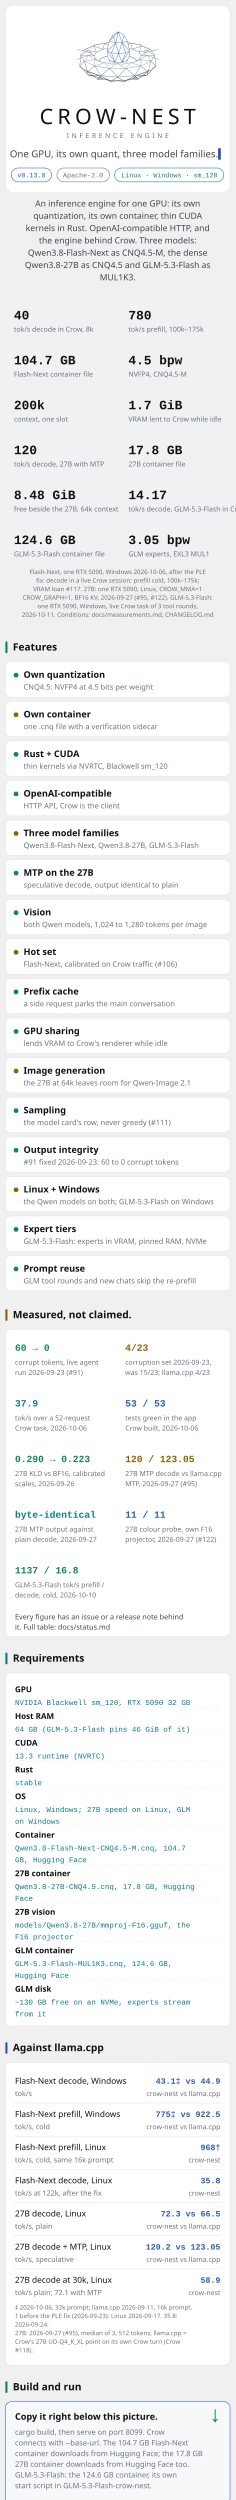
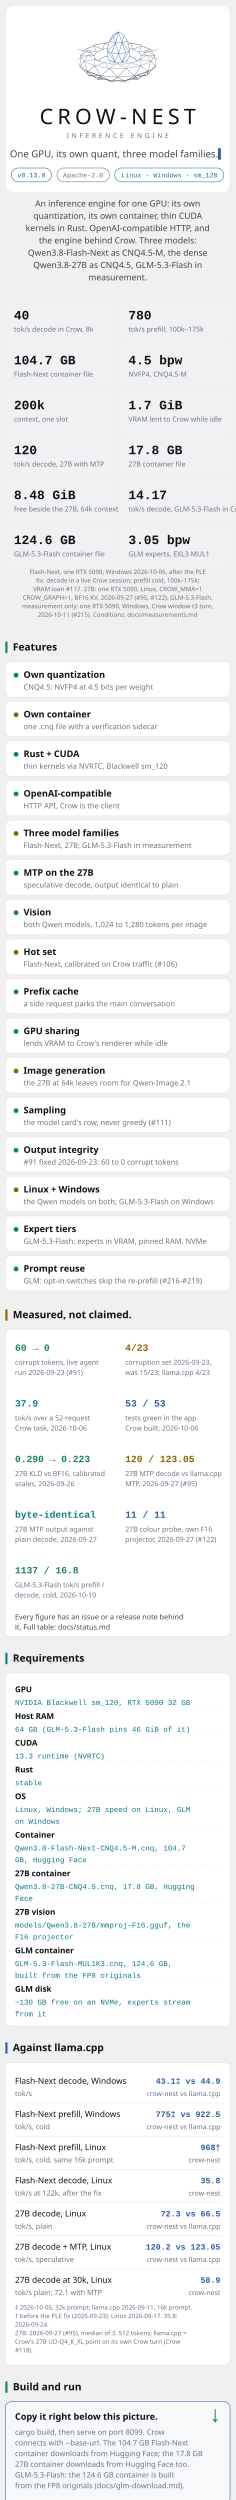
<svg xmlns="http://www.w3.org/2000/svg" viewBox="0 0 440 4673" width="440" height="4673" role="img" aria-label="crow-nest: one GPU, its own quant, three model families. Features, measurements, requirements.">
  <rect x="10" y="10" width="420" height="350" rx="14" fill="#ffffff" stroke="#e4e4e7" />
  <svg x="110" y="-4" width="220" height="220" viewBox="0 0 1024 1024">
    <defs>
      <clipPath id="noegg">
        <path clip-rule="evenodd" d="M0 0H1024V1024H0ZM518.0 295.0 568.2 326.0 595.7 375.6 612.5 437.6 612.7 505.8 583.0 574.0 518.0 605.0 453.0 574.0 423.3 505.8 423.5 437.6 440.3 375.6 467.8 326.0Z" />
      </clipPath>
      <clipPath id="abovefront">
        <path d="M0 0H1024V479L774.0 479.0L767.4 500.0L716.8 537.8L625.7 564.0L512.0 573.3L398.3 564.0L307.2 537.8L256.6 500.0L250.0 479.0L0 479Z" />
      </clipPath>
    </defs>
    <g fill="none" stroke-width="3" stroke-linejoin="round" stroke-linecap="round">
      <path stroke="#283647" clip-path="url(#noegg)" d="M346 548 360 532 386 517 422 506 465 499 512 497 559 499 602 506 638 517 664 532 678 548" />
      <path stroke="#75838b" d="M718 505 767 500 698 537M698 537 717 538 640 563M640 563 626 564 558 577M558 577 512 573 466 577M466 577 398 564 384 563M384 563 307 538 326 537M326 537 257 500 306 505" />
      <path stroke="#576575" clip-path="url(#noegg)" d="M306 505 257 458 326 473M326 473 307 420 384 447M384 447 398 394 466 433M466 433 512 385 558 433M558 433 626 394 640 447M640 447 717 420 698 473M698 473 767 458 718 505" />
      <path stroke="#7f8c98" d="M767 500 802 551 717 538M717 538 713 592 626 564M626 564 584 614 512 573M512 573 440 614 398 564M398 564 311 592 307 538M307 538 222 551 257 500" />
      <path stroke="#75838b" clip-path="url(#noegg)" d="M257 500 190 501 257 458M257 458 222 451 307 420M307 420 311 410 398 394M398 394 440 388 512 385M512 385 584 388 626 394M626 394 713 410 717 420M717 420 802 451 767 458M767 458 834 501 767 500" />
      <path stroke="#576575" d="M834 501 842 594 802 551M802 551 776 643 713 592M713 592 659 677 584 614M584 614 512 689 440 614M440 614 365 677 311 592M311 592 248 643 222 551M222 551 182 594 190 501" />
      <path stroke="#283647" d="M842 594 766 673 776 643M776 643 688 708 659 677M659 677 575 728 512 689M512 689 449 728 365 677M365 677 336 708 248 643M248 643 258 673 182 594M794 629 678 675 766 673M766 673 645 699 688 708M688 708 586 716 575 728M575 728 512 722 449 728M449 728 438 716 336 708M336 708 379 699 258 673M258 673 346 675 230 629" />
      <path stroke="#576575" clip-path="url(#noegg)" d="M306 505 326 473 384 447 466 433 558 433 640 447 698 473 718 505" />
      <path stroke="#7f8c98" clip-path="url(#abovefront)" d="M718 505 698 537 640 563 558 577 466 577 384 563 326 537 306 505" />
      <path stroke="#75838b" clip-path="url(#noegg)" d="M190 501 222 451 311 410 440 388 584 388 713 410 802 451 834 501" />
      <path stroke="#75838b" d="M834 501 802 551 713 592 584 614 440 614 311 592 222 551 190 501" />
      <path stroke="#576575" d="M842 594 776 643 659 677 512 689 365 677 248 643 182 594" />
      <path stroke="#283647" d="M678 675 645 699 586 716 512 722 438 716 379 699 346 675" />
      <path stroke="#2c5bac" clip-path="url(#abovefront)" d="M440 376 495 392 549 391 596 376M421 462 458 479 520 484 582 478 615 462M434 543 489 560 548 560 602 543M440 376 518 295 495 392M518 295 549 391M468 326 495 392M568 326 549 391M421 462 495 392 458 479M495 392 520 484 549 391 582 478M549 391 615 462M458 479 489 560 520 484 548 560 582 478M421 462 489 560M615 462 548 560M489 560 453 574M548 560 583 574M518 295 568 326 596 376 612 438 613 506 583 574 518 605 453 574 423 506 424 438 440 376 468 326 518 295" />
      <path stroke="#75838b" d="M742 492 865 535" />
      <path stroke="#576575" clip-path="url(#noegg)" d="M741 480 859 449" />
      <path stroke="#75838b" d="M282 492 159 535" />
      <path stroke="#576575" clip-path="url(#noegg)" d="M283 480 164 449" />
    </g>
  </svg>
  <text x="220.0" y="232" font-family="-apple-system,BlinkMacSystemFont,'Segoe UI','Noto Sans',Helvetica,Arial,sans-serif" font-size="40" font-weight="300" fill="#0f1114" text-anchor="middle" letter-spacing="8">CROW-NEST</text>
  <text x="220.0" y="258" font-family="-apple-system,BlinkMacSystemFont,'Segoe UI','Noto Sans',Helvetica,Arial,sans-serif" font-size="12.5" font-weight="400" fill="#6b7280" text-anchor="middle" letter-spacing="5">INFERENCE ENGINE</text>
  <text x="220.0" y="294" text-anchor="middle" font-family="-apple-system,BlinkMacSystemFont,'Segoe UI','Noto Sans',Helvetica,Arial,sans-serif" font-size="18" fill="#3f4550">One GPU, its own quant, three model families.<tspan fill="#2c5bac">▍<animate attributeName="opacity" values="1;1;0;0" keyTimes="0;.5;.5;1" dur="1.1s" repeatCount="indefinite" />
    </tspan>
  </text>
  <rect x="21.2" y="314" width="75" height="26" rx="13" fill="none" stroke="#2c5bac" />
  <text x="58.8" y="331.5" font-family="ui-monospace,SFMono-Regular,'SF Mono',Menlo,Consolas,'Liberation Mono',monospace" font-size="12.5" font-weight="400" fill="#2c5bac" text-anchor="middle" letter-spacing="0">v0.13.0</text>
  <rect x="106.4" y="314" width="98" height="26" rx="13" fill="none" stroke="#6b7280" />
  <text x="155.4" y="331.5" font-family="ui-monospace,SFMono-Regular,'SF Mono',Menlo,Consolas,'Liberation Mono',monospace" font-size="12.5" font-weight="400" fill="#6b7280" text-anchor="middle" letter-spacing="0">Apache-2.0</text>
  <rect x="214.4" y="314" width="204" height="26" rx="13" fill="none" stroke="#0e7a8a" />
  <text x="316.6" y="331.5" font-family="ui-monospace,SFMono-Regular,'SF Mono',Menlo,Consolas,'Liberation Mono',monospace" font-size="12.5" font-weight="400" fill="#0e7a8a" text-anchor="middle" letter-spacing="0">Linux · Windows · sm_120</text>
  <text x="220.0" y="386" font-family="-apple-system,BlinkMacSystemFont,'Segoe UI','Noto Sans',Helvetica,Arial,sans-serif" font-size="16" font-weight="400" fill="#3f4550" text-anchor="middle" letter-spacing="0">An inference engine for one GPU: its own</text>
  <text x="220.0" y="409" font-family="-apple-system,BlinkMacSystemFont,'Segoe UI','Noto Sans',Helvetica,Arial,sans-serif" font-size="16" font-weight="400" fill="#3f4550" text-anchor="middle" letter-spacing="0">quantization, its own container, thin CUDA</text>
  <text x="220.0" y="432" font-family="-apple-system,BlinkMacSystemFont,'Segoe UI','Noto Sans',Helvetica,Arial,sans-serif" font-size="16" font-weight="400" fill="#3f4550" text-anchor="middle" letter-spacing="0">kernels in Rust. OpenAI-compatible HTTP, and</text>
  <text x="220.0" y="455" font-family="-apple-system,BlinkMacSystemFont,'Segoe UI','Noto Sans',Helvetica,Arial,sans-serif" font-size="16" font-weight="400" fill="#3f4550" text-anchor="middle" letter-spacing="0">the engine behind Crow. Three models:</text>
  <text x="220.0" y="478" font-family="-apple-system,BlinkMacSystemFont,'Segoe UI','Noto Sans',Helvetica,Arial,sans-serif" font-size="16" font-weight="400" fill="#3f4550" text-anchor="middle" letter-spacing="0">Qwen3.8-Flash-Next as CNQ4.5-M, the dense</text>
-   <text x="220.0" y="501" font-family="-apple-system,BlinkMacSystemFont,'Segoe UI','Noto Sans',Helvetica,Arial,sans-serif" font-size="16" font-weight="400" fill="#3f4550" text-anchor="middle" letter-spacing="0">Qwen3.8-27B as CNQ4.5 and GLM-5.3-Flash as</text>
-   <text x="220.0" y="524" font-family="-apple-system,BlinkMacSystemFont,'Segoe UI','Noto Sans',Helvetica,Arial,sans-serif" font-size="16" font-weight="400" fill="#3f4550" text-anchor="middle" letter-spacing="0">MUL1K3.</text>
+   <text x="220.0" y="501" font-family="-apple-system,BlinkMacSystemFont,'Segoe UI','Noto Sans',Helvetica,Arial,sans-serif" font-size="16" font-weight="400" fill="#3f4550" text-anchor="middle" letter-spacing="0">Qwen3.8-27B as CNQ4.5, GLM-5.3-Flash in</text>
+   <text x="220.0" y="524" font-family="-apple-system,BlinkMacSystemFont,'Segoe UI','Noto Sans',Helvetica,Arial,sans-serif" font-size="16" font-weight="400" fill="#3f4550" text-anchor="middle" letter-spacing="0">measurement.</text>
  <rect x="10" y="561" width="206" height="76" rx="10" fill="#f0f1f3" stroke="#f0f1f3" />
  <text x="26" y="597" font-family="ui-monospace,SFMono-Regular,'SF Mono',Menlo,Consolas,'Liberation Mono',monospace" font-size="24" font-weight="600" fill="#0f1114" text-anchor="start" letter-spacing="0">40</text>
  <text x="26" y="620" font-family="-apple-system,BlinkMacSystemFont,'Segoe UI','Noto Sans',Helvetica,Arial,sans-serif" font-size="13" font-weight="400" fill="#6b7280" text-anchor="start" letter-spacing="0">tok/s decode in Crow, 8k</text>
  <rect x="224" y="561" width="206" height="76" rx="10" fill="#f0f1f3" stroke="#f0f1f3" />
  <text x="240" y="597" font-family="ui-monospace,SFMono-Regular,'SF Mono',Menlo,Consolas,'Liberation Mono',monospace" font-size="24" font-weight="600" fill="#0f1114" text-anchor="start" letter-spacing="0">780</text>
  <text x="240" y="620" font-family="-apple-system,BlinkMacSystemFont,'Segoe UI','Noto Sans',Helvetica,Arial,sans-serif" font-size="13" font-weight="400" fill="#6b7280" text-anchor="start" letter-spacing="0">tok/s prefill, 100k–175k</text>
  <rect x="10" y="645" width="206" height="76" rx="10" fill="#f0f1f3" stroke="#f0f1f3" />
  <text x="26" y="681" font-family="ui-monospace,SFMono-Regular,'SF Mono',Menlo,Consolas,'Liberation Mono',monospace" font-size="24" font-weight="600" fill="#0f1114" text-anchor="start" letter-spacing="0">104.7 GB</text>
  <text x="26" y="704" font-family="-apple-system,BlinkMacSystemFont,'Segoe UI','Noto Sans',Helvetica,Arial,sans-serif" font-size="13" font-weight="400" fill="#6b7280" text-anchor="start" letter-spacing="0">Flash-Next container file</text>
  <rect x="224" y="645" width="206" height="76" rx="10" fill="#f0f1f3" stroke="#f0f1f3" />
  <text x="240" y="681" font-family="ui-monospace,SFMono-Regular,'SF Mono',Menlo,Consolas,'Liberation Mono',monospace" font-size="24" font-weight="600" fill="#0f1114" text-anchor="start" letter-spacing="0">4.5 bpw</text>
  <text x="240" y="704" font-family="-apple-system,BlinkMacSystemFont,'Segoe UI','Noto Sans',Helvetica,Arial,sans-serif" font-size="13" font-weight="400" fill="#6b7280" text-anchor="start" letter-spacing="0">NVFP4, CNQ4.5-M</text>
  <rect x="10" y="729" width="206" height="76" rx="10" fill="#f0f1f3" stroke="#f0f1f3" />
  <text x="26" y="765" font-family="ui-monospace,SFMono-Regular,'SF Mono',Menlo,Consolas,'Liberation Mono',monospace" font-size="24" font-weight="600" fill="#0f1114" text-anchor="start" letter-spacing="0">200k</text>
  <text x="26" y="788" font-family="-apple-system,BlinkMacSystemFont,'Segoe UI','Noto Sans',Helvetica,Arial,sans-serif" font-size="13" font-weight="400" fill="#6b7280" text-anchor="start" letter-spacing="0">context, one slot</text>
  <rect x="224" y="729" width="206" height="76" rx="10" fill="#f0f1f3" stroke="#f0f1f3" />
  <text x="240" y="765" font-family="ui-monospace,SFMono-Regular,'SF Mono',Menlo,Consolas,'Liberation Mono',monospace" font-size="24" font-weight="600" fill="#0f1114" text-anchor="start" letter-spacing="0">1.7 GiB</text>
  <text x="240" y="788" font-family="-apple-system,BlinkMacSystemFont,'Segoe UI','Noto Sans',Helvetica,Arial,sans-serif" font-size="13" font-weight="400" fill="#6b7280" text-anchor="start" letter-spacing="0">VRAM lent to Crow while idle</text>
  <rect x="10" y="813" width="206" height="76" rx="10" fill="#f0f1f3" stroke="#f0f1f3" />
  <text x="26" y="849" font-family="ui-monospace,SFMono-Regular,'SF Mono',Menlo,Consolas,'Liberation Mono',monospace" font-size="24" font-weight="600" fill="#0f1114" text-anchor="start" letter-spacing="0">120</text>
  <text x="26" y="872" font-family="-apple-system,BlinkMacSystemFont,'Segoe UI','Noto Sans',Helvetica,Arial,sans-serif" font-size="13" font-weight="400" fill="#6b7280" text-anchor="start" letter-spacing="0">tok/s decode, 27B with MTP</text>
  <rect x="224" y="813" width="206" height="76" rx="10" fill="#f0f1f3" stroke="#f0f1f3" />
  <text x="240" y="849" font-family="ui-monospace,SFMono-Regular,'SF Mono',Menlo,Consolas,'Liberation Mono',monospace" font-size="24" font-weight="600" fill="#0f1114" text-anchor="start" letter-spacing="0">17.8 GB</text>
  <text x="240" y="872" font-family="-apple-system,BlinkMacSystemFont,'Segoe UI','Noto Sans',Helvetica,Arial,sans-serif" font-size="13" font-weight="400" fill="#6b7280" text-anchor="start" letter-spacing="0">27B container file</text>
  <rect x="10" y="897" width="206" height="76" rx="10" fill="#f0f1f3" stroke="#f0f1f3" />
  <text x="26" y="933" font-family="ui-monospace,SFMono-Regular,'SF Mono',Menlo,Consolas,'Liberation Mono',monospace" font-size="24" font-weight="600" fill="#0f1114" text-anchor="start" letter-spacing="0">8.48 GiB</text>
  <text x="26" y="956" font-family="-apple-system,BlinkMacSystemFont,'Segoe UI','Noto Sans',Helvetica,Arial,sans-serif" font-size="13" font-weight="400" fill="#6b7280" text-anchor="start" letter-spacing="0">free beside the 27B, 64k context</text>
  <rect x="224" y="897" width="206" height="76" rx="10" fill="#f0f1f3" stroke="#f0f1f3" />
  <text x="240" y="933" font-family="ui-monospace,SFMono-Regular,'SF Mono',Menlo,Consolas,'Liberation Mono',monospace" font-size="24" font-weight="600" fill="#0f1114" text-anchor="start" letter-spacing="0">14.17</text>
  <text x="240" y="956" font-family="-apple-system,BlinkMacSystemFont,'Segoe UI','Noto Sans',Helvetica,Arial,sans-serif" font-size="13" font-weight="400" fill="#6b7280" text-anchor="start" letter-spacing="0">tok/s decode, GLM-5.3-Flash in Crow</text>
  <rect x="10" y="981" width="206" height="76" rx="10" fill="#f0f1f3" stroke="#f0f1f3" />
  <text x="26" y="1017" font-family="ui-monospace,SFMono-Regular,'SF Mono',Menlo,Consolas,'Liberation Mono',monospace" font-size="24" font-weight="600" fill="#0f1114" text-anchor="start" letter-spacing="0">124.6 GB</text>
  <text x="26" y="1040" font-family="-apple-system,BlinkMacSystemFont,'Segoe UI','Noto Sans',Helvetica,Arial,sans-serif" font-size="13" font-weight="400" fill="#6b7280" text-anchor="start" letter-spacing="0">GLM-5.3-Flash container file</text>
  <rect x="224" y="981" width="206" height="76" rx="10" fill="#f0f1f3" stroke="#f0f1f3" />
  <text x="240" y="1017" font-family="ui-monospace,SFMono-Regular,'SF Mono',Menlo,Consolas,'Liberation Mono',monospace" font-size="24" font-weight="600" fill="#0f1114" text-anchor="start" letter-spacing="0">3.05 bpw</text>
  <text x="240" y="1040" font-family="-apple-system,BlinkMacSystemFont,'Segoe UI','Noto Sans',Helvetica,Arial,sans-serif" font-size="13" font-weight="400" fill="#6b7280" text-anchor="start" letter-spacing="0">GLM experts, EXL3 MUL1</text>
  <text x="220.0" y="1073" font-family="-apple-system,BlinkMacSystemFont,'Segoe UI','Noto Sans',Helvetica,Arial,sans-serif" font-size="11.5" font-weight="400" fill="#6b7280" text-anchor="middle" letter-spacing="0">Flash-Next, one RTX 5090, Windows 2026-10-06, after the PLE</text>
  <text x="220.0" y="1089" font-family="-apple-system,BlinkMacSystemFont,'Segoe UI','Noto Sans',Helvetica,Arial,sans-serif" font-size="11.5" font-weight="400" fill="#6b7280" text-anchor="middle" letter-spacing="0">fix: decode in a live Crow session; prefill cold, 100k–175k;</text>
  <text x="220.0" y="1105" font-family="-apple-system,BlinkMacSystemFont,'Segoe UI','Noto Sans',Helvetica,Arial,sans-serif" font-size="11.5" font-weight="400" fill="#6b7280" text-anchor="middle" letter-spacing="0">VRAM loan #117. 27B: one RTX 5090, Linux, CROW_MMA=1</text>
-   <text x="220.0" y="1121" font-family="-apple-system,BlinkMacSystemFont,'Segoe UI','Noto Sans',Helvetica,Arial,sans-serif" font-size="11.5" font-weight="400" fill="#6b7280" text-anchor="middle" letter-spacing="0">CROW_GRAPH=1, BF16 KV, 2026-09-27 (#95, #122). GLM-5.3-Flash:</text>
-   <text x="220.0" y="1137" font-family="-apple-system,BlinkMacSystemFont,'Segoe UI','Noto Sans',Helvetica,Arial,sans-serif" font-size="11.5" font-weight="400" fill="#6b7280" text-anchor="middle" letter-spacing="0">one RTX 5090, Windows, live Crow task of 3 tool rounds,</text>
-   <text x="220.0" y="1153" font-family="-apple-system,BlinkMacSystemFont,'Segoe UI','Noto Sans',Helvetica,Arial,sans-serif" font-size="11.5" font-weight="400" fill="#6b7280" text-anchor="middle" letter-spacing="0">2026-10-11. Conditions: docs/measurements.md, CHANGELOG.md</text>
+   <text x="220.0" y="1121" font-family="-apple-system,BlinkMacSystemFont,'Segoe UI','Noto Sans',Helvetica,Arial,sans-serif" font-size="11.5" font-weight="400" fill="#6b7280" text-anchor="middle" letter-spacing="0">CROW_GRAPH=1, BF16 KV, 2026-09-27 (#95, #122). GLM-5.3-Flash,</text>
+   <text x="220.0" y="1137" font-family="-apple-system,BlinkMacSystemFont,'Segoe UI','Noto Sans',Helvetica,Arial,sans-serif" font-size="11.5" font-weight="400" fill="#6b7280" text-anchor="middle" letter-spacing="0">measurement only: one RTX 5090, Windows, Crow window t3 turn,</text>
+   <text x="220.0" y="1153" font-family="-apple-system,BlinkMacSystemFont,'Segoe UI','Noto Sans',Helvetica,Arial,sans-serif" font-size="11.5" font-weight="400" fill="#6b7280" text-anchor="middle" letter-spacing="0">2026-10-11 (#215). Conditions: docs/measurements.md</text>
  <rect x="10" y="1199" width="4" height="22" rx="2" fill="#12855a" />
  <text x="24" y="1216" font-family="-apple-system,BlinkMacSystemFont,'Segoe UI','Noto Sans',Helvetica,Arial,sans-serif" font-size="19" font-weight="600" fill="#0f1114" text-anchor="start" letter-spacing="0">Features</text>
  <rect x="10" y="1237" width="420" height="66" rx="10" fill="#ffffff" stroke="#e4e4e7" />
  <circle cx="30" cy="1262" r="4.5" fill="#12855a" />
  <text x="44" y="1267" font-family="-apple-system,BlinkMacSystemFont,'Segoe UI','Noto Sans',Helvetica,Arial,sans-serif" font-size="17" font-weight="600" fill="#0f1114" text-anchor="start" letter-spacing="0">Own quantization</text>
  <text x="44" y="1289" font-family="-apple-system,BlinkMacSystemFont,'Segoe UI','Noto Sans',Helvetica,Arial,sans-serif" font-size="14" font-weight="400" fill="#6b7280" text-anchor="start" letter-spacing="0">CNQ4.5: NVFP4 at 4.5 bits per weight</text>
  <rect x="10" y="1311" width="420" height="66" rx="10" fill="#ffffff" stroke="#e4e4e7" />
  <circle cx="30" cy="1336" r="4.5" fill="#8a6400" />
  <text x="44" y="1341" font-family="-apple-system,BlinkMacSystemFont,'Segoe UI','Noto Sans',Helvetica,Arial,sans-serif" font-size="17" font-weight="600" fill="#0f1114" text-anchor="start" letter-spacing="0">Own container</text>
  <text x="44" y="1363" font-family="-apple-system,BlinkMacSystemFont,'Segoe UI','Noto Sans',Helvetica,Arial,sans-serif" font-size="14" font-weight="400" fill="#6b7280" text-anchor="start" letter-spacing="0">one .cnq file with a verification sidecar</text>
  <rect x="10" y="1385" width="420" height="66" rx="10" fill="#ffffff" stroke="#e4e4e7" />
  <circle cx="30" cy="1410" r="4.5" fill="#0e7a8a" />
  <text x="44" y="1415" font-family="-apple-system,BlinkMacSystemFont,'Segoe UI','Noto Sans',Helvetica,Arial,sans-serif" font-size="17" font-weight="600" fill="#0f1114" text-anchor="start" letter-spacing="0">Rust + CUDA</text>
  <text x="44" y="1437" font-family="-apple-system,BlinkMacSystemFont,'Segoe UI','Noto Sans',Helvetica,Arial,sans-serif" font-size="14" font-weight="400" fill="#6b7280" text-anchor="start" letter-spacing="0">thin kernels via NVRTC, Blackwell sm_120</text>
  <rect x="10" y="1459" width="420" height="66" rx="10" fill="#ffffff" stroke="#e4e4e7" />
  <circle cx="30" cy="1484" r="4.5" fill="#12855a" />
  <text x="44" y="1489" font-family="-apple-system,BlinkMacSystemFont,'Segoe UI','Noto Sans',Helvetica,Arial,sans-serif" font-size="17" font-weight="600" fill="#0f1114" text-anchor="start" letter-spacing="0">OpenAI-compatible</text>
  <text x="44" y="1511" font-family="-apple-system,BlinkMacSystemFont,'Segoe UI','Noto Sans',Helvetica,Arial,sans-serif" font-size="14" font-weight="400" fill="#6b7280" text-anchor="start" letter-spacing="0">HTTP API, Crow is the client</text>
  <rect x="10" y="1533" width="420" height="66" rx="10" fill="#ffffff" stroke="#e4e4e7" />
  <circle cx="30" cy="1558" r="4.5" fill="#8a6400" />
  <text x="44" y="1563" font-family="-apple-system,BlinkMacSystemFont,'Segoe UI','Noto Sans',Helvetica,Arial,sans-serif" font-size="17" font-weight="600" fill="#0f1114" text-anchor="start" letter-spacing="0">Three model families</text>
-   <text x="44" y="1585" font-family="-apple-system,BlinkMacSystemFont,'Segoe UI','Noto Sans',Helvetica,Arial,sans-serif" font-size="14" font-weight="400" fill="#6b7280" text-anchor="start" letter-spacing="0">Qwen3.8-Flash-Next, Qwen3.8-27B, GLM-5.3-Flash</text>
+   <text x="44" y="1585" font-family="-apple-system,BlinkMacSystemFont,'Segoe UI','Noto Sans',Helvetica,Arial,sans-serif" font-size="14" font-weight="400" fill="#6b7280" text-anchor="start" letter-spacing="0">Flash-Next, 27B; GLM-5.3-Flash in measurement</text>
  <rect x="10" y="1607" width="420" height="66" rx="10" fill="#ffffff" stroke="#e4e4e7" />
  <circle cx="30" cy="1632" r="4.5" fill="#0e7a8a" />
  <text x="44" y="1637" font-family="-apple-system,BlinkMacSystemFont,'Segoe UI','Noto Sans',Helvetica,Arial,sans-serif" font-size="17" font-weight="600" fill="#0f1114" text-anchor="start" letter-spacing="0">MTP on the 27B</text>
  <text x="44" y="1659" font-family="-apple-system,BlinkMacSystemFont,'Segoe UI','Noto Sans',Helvetica,Arial,sans-serif" font-size="14" font-weight="400" fill="#6b7280" text-anchor="start" letter-spacing="0">speculative decode, output identical to plain</text>
  <rect x="10" y="1681" width="420" height="66" rx="10" fill="#ffffff" stroke="#e4e4e7" />
  <circle cx="30" cy="1706" r="4.5" fill="#12855a" />
  <text x="44" y="1711" font-family="-apple-system,BlinkMacSystemFont,'Segoe UI','Noto Sans',Helvetica,Arial,sans-serif" font-size="17" font-weight="600" fill="#0f1114" text-anchor="start" letter-spacing="0">Vision</text>
  <text x="44" y="1733" font-family="-apple-system,BlinkMacSystemFont,'Segoe UI','Noto Sans',Helvetica,Arial,sans-serif" font-size="14" font-weight="400" fill="#6b7280" text-anchor="start" letter-spacing="0">both Qwen models, 1,024 to 1,280 tokens per image</text>
  <rect x="10" y="1755" width="420" height="66" rx="10" fill="#ffffff" stroke="#e4e4e7" />
  <circle cx="30" cy="1780" r="4.5" fill="#8a6400" />
  <text x="44" y="1785" font-family="-apple-system,BlinkMacSystemFont,'Segoe UI','Noto Sans',Helvetica,Arial,sans-serif" font-size="17" font-weight="600" fill="#0f1114" text-anchor="start" letter-spacing="0">Hot set</text>
  <text x="44" y="1807" font-family="-apple-system,BlinkMacSystemFont,'Segoe UI','Noto Sans',Helvetica,Arial,sans-serif" font-size="14" font-weight="400" fill="#6b7280" text-anchor="start" letter-spacing="0">Flash-Next, calibrated on Crow traffic (#106)</text>
  <rect x="10" y="1829" width="420" height="66" rx="10" fill="#ffffff" stroke="#e4e4e7" />
  <circle cx="30" cy="1854" r="4.5" fill="#0e7a8a" />
  <text x="44" y="1859" font-family="-apple-system,BlinkMacSystemFont,'Segoe UI','Noto Sans',Helvetica,Arial,sans-serif" font-size="17" font-weight="600" fill="#0f1114" text-anchor="start" letter-spacing="0">Prefix cache</text>
  <text x="44" y="1881" font-family="-apple-system,BlinkMacSystemFont,'Segoe UI','Noto Sans',Helvetica,Arial,sans-serif" font-size="14" font-weight="400" fill="#6b7280" text-anchor="start" letter-spacing="0">a side request parks the main conversation</text>
  <rect x="10" y="1903" width="420" height="66" rx="10" fill="#ffffff" stroke="#e4e4e7" />
  <circle cx="30" cy="1928" r="4.5" fill="#12855a" />
  <text x="44" y="1933" font-family="-apple-system,BlinkMacSystemFont,'Segoe UI','Noto Sans',Helvetica,Arial,sans-serif" font-size="17" font-weight="600" fill="#0f1114" text-anchor="start" letter-spacing="0">GPU sharing</text>
  <text x="44" y="1955" font-family="-apple-system,BlinkMacSystemFont,'Segoe UI','Noto Sans',Helvetica,Arial,sans-serif" font-size="14" font-weight="400" fill="#6b7280" text-anchor="start" letter-spacing="0">lends VRAM to Crow's renderer while idle</text>
  <rect x="10" y="1977" width="420" height="66" rx="10" fill="#ffffff" stroke="#e4e4e7" />
  <circle cx="30" cy="2002" r="4.5" fill="#8a6400" />
  <text x="44" y="2007" font-family="-apple-system,BlinkMacSystemFont,'Segoe UI','Noto Sans',Helvetica,Arial,sans-serif" font-size="17" font-weight="600" fill="#0f1114" text-anchor="start" letter-spacing="0">Image generation</text>
  <text x="44" y="2029" font-family="-apple-system,BlinkMacSystemFont,'Segoe UI','Noto Sans',Helvetica,Arial,sans-serif" font-size="14" font-weight="400" fill="#6b7280" text-anchor="start" letter-spacing="0">the 27B at 64k leaves room for Qwen-Image 2.1</text>
  <rect x="10" y="2051" width="420" height="66" rx="10" fill="#ffffff" stroke="#e4e4e7" />
  <circle cx="30" cy="2076" r="4.5" fill="#0e7a8a" />
  <text x="44" y="2081" font-family="-apple-system,BlinkMacSystemFont,'Segoe UI','Noto Sans',Helvetica,Arial,sans-serif" font-size="17" font-weight="600" fill="#0f1114" text-anchor="start" letter-spacing="0">Sampling</text>
  <text x="44" y="2103" font-family="-apple-system,BlinkMacSystemFont,'Segoe UI','Noto Sans',Helvetica,Arial,sans-serif" font-size="14" font-weight="400" fill="#6b7280" text-anchor="start" letter-spacing="0">the model card's row, never greedy (#111)</text>
  <rect x="10" y="2125" width="420" height="66" rx="10" fill="#ffffff" stroke="#e4e4e7" />
  <circle cx="30" cy="2150" r="4.5" fill="#12855a" />
  <text x="44" y="2155" font-family="-apple-system,BlinkMacSystemFont,'Segoe UI','Noto Sans',Helvetica,Arial,sans-serif" font-size="17" font-weight="600" fill="#0f1114" text-anchor="start" letter-spacing="0">Output integrity</text>
  <text x="44" y="2177" font-family="-apple-system,BlinkMacSystemFont,'Segoe UI','Noto Sans',Helvetica,Arial,sans-serif" font-size="14" font-weight="400" fill="#6b7280" text-anchor="start" letter-spacing="0">#91 fixed 2026-09-23: 60 to 0 corrupt tokens</text>
  <rect x="10" y="2199" width="420" height="66" rx="10" fill="#ffffff" stroke="#e4e4e7" />
  <circle cx="30" cy="2224" r="4.5" fill="#8a6400" />
  <text x="44" y="2229" font-family="-apple-system,BlinkMacSystemFont,'Segoe UI','Noto Sans',Helvetica,Arial,sans-serif" font-size="17" font-weight="600" fill="#0f1114" text-anchor="start" letter-spacing="0">Linux + Windows</text>
  <text x="44" y="2251" font-family="-apple-system,BlinkMacSystemFont,'Segoe UI','Noto Sans',Helvetica,Arial,sans-serif" font-size="14" font-weight="400" fill="#6b7280" text-anchor="start" letter-spacing="0">the Qwen models on both; GLM-5.3-Flash on Windows</text>
  <rect x="10" y="2273" width="420" height="66" rx="10" fill="#ffffff" stroke="#e4e4e7" />
  <circle cx="30" cy="2298" r="4.5" fill="#0e7a8a" />
  <text x="44" y="2303" font-family="-apple-system,BlinkMacSystemFont,'Segoe UI','Noto Sans',Helvetica,Arial,sans-serif" font-size="17" font-weight="600" fill="#0f1114" text-anchor="start" letter-spacing="0">Expert tiers</text>
  <text x="44" y="2325" font-family="-apple-system,BlinkMacSystemFont,'Segoe UI','Noto Sans',Helvetica,Arial,sans-serif" font-size="14" font-weight="400" fill="#6b7280" text-anchor="start" letter-spacing="0">GLM-5.3-Flash: experts in VRAM, pinned RAM, NVMe</text>
  <rect x="10" y="2347" width="420" height="66" rx="10" fill="#ffffff" stroke="#e4e4e7" />
  <circle cx="30" cy="2372" r="4.5" fill="#12855a" />
  <text x="44" y="2377" font-family="-apple-system,BlinkMacSystemFont,'Segoe UI','Noto Sans',Helvetica,Arial,sans-serif" font-size="17" font-weight="600" fill="#0f1114" text-anchor="start" letter-spacing="0">Prompt reuse</text>
-   <text x="44" y="2399" font-family="-apple-system,BlinkMacSystemFont,'Segoe UI','Noto Sans',Helvetica,Arial,sans-serif" font-size="14" font-weight="400" fill="#6b7280" text-anchor="start" letter-spacing="0">GLM tool rounds and new chats skip the re-prefill</text>
+   <text x="44" y="2399" font-family="-apple-system,BlinkMacSystemFont,'Segoe UI','Noto Sans',Helvetica,Arial,sans-serif" font-size="14" font-weight="400" fill="#6b7280" text-anchor="start" letter-spacing="0">GLM: opt-in switches skip the re-prefill (#216-#219)</text>
  <rect x="10" y="2447" width="4" height="22" rx="2" fill="#8a6400" />
  <text x="24" y="2464" font-family="-apple-system,BlinkMacSystemFont,'Segoe UI','Noto Sans',Helvetica,Arial,sans-serif" font-size="19" font-weight="600" fill="#0f1114" text-anchor="start" letter-spacing="0">Measured, not claimed.</text>
  <rect x="10" y="2485" width="420" height="574" rx="10" fill="#ffffff" stroke="#e4e4e7" />
  <text x="28" y="2525" font-family="ui-monospace,SFMono-Regular,'SF Mono',Menlo,Consolas,'Liberation Mono',monospace" font-size="18" font-weight="600" fill="#12855a" text-anchor="start" letter-spacing="0">60 → 0</text>
  <text x="28" y="2551" font-family="-apple-system,BlinkMacSystemFont,'Segoe UI','Noto Sans',Helvetica,Arial,sans-serif" font-size="13" font-weight="400" fill="#6b7280" text-anchor="start" letter-spacing="0">corrupt tokens, live agent</text>
  <text x="28" y="2570" font-family="-apple-system,BlinkMacSystemFont,'Segoe UI','Noto Sans',Helvetica,Arial,sans-serif" font-size="13" font-weight="400" fill="#6b7280" text-anchor="start" letter-spacing="0">run 2026-09-23 (#91)</text>
  <text x="234" y="2525" font-family="ui-monospace,SFMono-Regular,'SF Mono',Menlo,Consolas,'Liberation Mono',monospace" font-size="18" font-weight="600" fill="#8a6400" text-anchor="start" letter-spacing="0">4/23</text>
  <text x="234" y="2551" font-family="-apple-system,BlinkMacSystemFont,'Segoe UI','Noto Sans',Helvetica,Arial,sans-serif" font-size="13" font-weight="400" fill="#6b7280" text-anchor="start" letter-spacing="0">corruption set 2026-09-23,</text>
  <text x="234" y="2570" font-family="-apple-system,BlinkMacSystemFont,'Segoe UI','Noto Sans',Helvetica,Arial,sans-serif" font-size="13" font-weight="400" fill="#6b7280" text-anchor="start" letter-spacing="0">was 15/23; llama.cpp 4/23</text>
  <text x="28" y="2629" font-family="ui-monospace,SFMono-Regular,'SF Mono',Menlo,Consolas,'Liberation Mono',monospace" font-size="18" font-weight="600" fill="#0e7a8a" text-anchor="start" letter-spacing="0">37.9</text>
  <text x="28" y="2655" font-family="-apple-system,BlinkMacSystemFont,'Segoe UI','Noto Sans',Helvetica,Arial,sans-serif" font-size="13" font-weight="400" fill="#6b7280" text-anchor="start" letter-spacing="0">tok/s over a 52-request</text>
  <text x="28" y="2674" font-family="-apple-system,BlinkMacSystemFont,'Segoe UI','Noto Sans',Helvetica,Arial,sans-serif" font-size="13" font-weight="400" fill="#6b7280" text-anchor="start" letter-spacing="0">Crow task, 2026-10-06</text>
  <text x="234" y="2629" font-family="ui-monospace,SFMono-Regular,'SF Mono',Menlo,Consolas,'Liberation Mono',monospace" font-size="18" font-weight="600" fill="#2c5bac" text-anchor="start" letter-spacing="0">53 / 53</text>
  <text x="234" y="2655" font-family="-apple-system,BlinkMacSystemFont,'Segoe UI','Noto Sans',Helvetica,Arial,sans-serif" font-size="13" font-weight="400" fill="#6b7280" text-anchor="start" letter-spacing="0">tests green in the app</text>
  <text x="234" y="2674" font-family="-apple-system,BlinkMacSystemFont,'Segoe UI','Noto Sans',Helvetica,Arial,sans-serif" font-size="13" font-weight="400" fill="#6b7280" text-anchor="start" letter-spacing="0">Crow built, 2026-10-06</text>
  <text x="28" y="2733" font-family="ui-monospace,SFMono-Regular,'SF Mono',Menlo,Consolas,'Liberation Mono',monospace" font-size="18" font-weight="600" fill="#12855a" text-anchor="start" letter-spacing="0">0.290 → 0.223</text>
  <text x="28" y="2759" font-family="-apple-system,BlinkMacSystemFont,'Segoe UI','Noto Sans',Helvetica,Arial,sans-serif" font-size="13" font-weight="400" fill="#6b7280" text-anchor="start" letter-spacing="0">27B KLD vs BF16, calibrated</text>
  <text x="28" y="2778" font-family="-apple-system,BlinkMacSystemFont,'Segoe UI','Noto Sans',Helvetica,Arial,sans-serif" font-size="13" font-weight="400" fill="#6b7280" text-anchor="start" letter-spacing="0">scales, 2026-09-26</text>
  <text x="234" y="2733" font-family="ui-monospace,SFMono-Regular,'SF Mono',Menlo,Consolas,'Liberation Mono',monospace" font-size="18" font-weight="600" fill="#8a6400" text-anchor="start" letter-spacing="0">120 / 123.05</text>
  <text x="234" y="2759" font-family="-apple-system,BlinkMacSystemFont,'Segoe UI','Noto Sans',Helvetica,Arial,sans-serif" font-size="13" font-weight="400" fill="#6b7280" text-anchor="start" letter-spacing="0">27B MTP decode vs llama.cpp</text>
  <text x="234" y="2778" font-family="-apple-system,BlinkMacSystemFont,'Segoe UI','Noto Sans',Helvetica,Arial,sans-serif" font-size="13" font-weight="400" fill="#6b7280" text-anchor="start" letter-spacing="0">MTP, 2026-09-27 (#95)</text>
  <text x="28" y="2837" font-family="ui-monospace,SFMono-Regular,'SF Mono',Menlo,Consolas,'Liberation Mono',monospace" font-size="18" font-weight="600" fill="#0e7a8a" text-anchor="start" letter-spacing="0">byte-identical</text>
  <text x="28" y="2863" font-family="-apple-system,BlinkMacSystemFont,'Segoe UI','Noto Sans',Helvetica,Arial,sans-serif" font-size="13" font-weight="400" fill="#6b7280" text-anchor="start" letter-spacing="0">27B MTP output against</text>
  <text x="28" y="2882" font-family="-apple-system,BlinkMacSystemFont,'Segoe UI','Noto Sans',Helvetica,Arial,sans-serif" font-size="13" font-weight="400" fill="#6b7280" text-anchor="start" letter-spacing="0">plain decode, 2026-09-27</text>
  <text x="234" y="2837" font-family="ui-monospace,SFMono-Regular,'SF Mono',Menlo,Consolas,'Liberation Mono',monospace" font-size="18" font-weight="600" fill="#2c5bac" text-anchor="start" letter-spacing="0">11 / 11</text>
  <text x="234" y="2863" font-family="-apple-system,BlinkMacSystemFont,'Segoe UI','Noto Sans',Helvetica,Arial,sans-serif" font-size="13" font-weight="400" fill="#6b7280" text-anchor="start" letter-spacing="0">27B colour probe, own F16</text>
  <text x="234" y="2882" font-family="-apple-system,BlinkMacSystemFont,'Segoe UI','Noto Sans',Helvetica,Arial,sans-serif" font-size="13" font-weight="400" fill="#6b7280" text-anchor="start" letter-spacing="0">projector, 2026-09-27 (#122)</text>
  <text x="28" y="2941" font-family="ui-monospace,SFMono-Regular,'SF Mono',Menlo,Consolas,'Liberation Mono',monospace" font-size="18" font-weight="600" fill="#12855a" text-anchor="start" letter-spacing="0">1137 / 16.8</text>
  <text x="28" y="2967" font-family="-apple-system,BlinkMacSystemFont,'Segoe UI','Noto Sans',Helvetica,Arial,sans-serif" font-size="13" font-weight="400" fill="#6b7280" text-anchor="start" letter-spacing="0">GLM-5.3-Flash tok/s prefill /</text>
  <text x="28" y="2986" font-family="-apple-system,BlinkMacSystemFont,'Segoe UI','Noto Sans',Helvetica,Arial,sans-serif" font-size="13" font-weight="400" fill="#6b7280" text-anchor="start" letter-spacing="0">decode, cold, 2026-10-10</text>
  <text x="28" y="3027" font-family="-apple-system,BlinkMacSystemFont,'Segoe UI','Noto Sans',Helvetica,Arial,sans-serif" font-size="13.5" font-weight="400" fill="#3f4550" text-anchor="start" letter-spacing="0">Every figure has an issue or a release note behind</text>
  <text x="28" y="3046" font-family="-apple-system,BlinkMacSystemFont,'Segoe UI','Noto Sans',Helvetica,Arial,sans-serif" font-size="13.5" font-weight="400" fill="#3f4550" text-anchor="start" letter-spacing="0">it. Full table: docs/status.md</text>
  <rect x="10" y="3089" width="4" height="22" rx="2" fill="#0e7a8a" />
  <text x="24" y="3106" font-family="-apple-system,BlinkMacSystemFont,'Segoe UI','Noto Sans',Helvetica,Arial,sans-serif" font-size="19" font-weight="600" fill="#0f1114" text-anchor="start" letter-spacing="0">Requirements</text>
  <rect x="10" y="3127" width="420" height="660" rx="10" fill="#ffffff" stroke="#e4e4e7" />
  <text x="28" y="3163" font-family="-apple-system,BlinkMacSystemFont,'Segoe UI','Noto Sans',Helvetica,Arial,sans-serif" font-size="15" font-weight="600" fill="#0f1114" text-anchor="start" letter-spacing="0">GPU</text>
  <text x="28" y="3187" font-family="ui-monospace,SFMono-Regular,'SF Mono',Menlo,Consolas,'Liberation Mono',monospace" font-size="14" font-weight="400" fill="#0e7a8a" text-anchor="start" letter-spacing="0">NVIDIA Blackwell sm_120, RTX 5090 32 GB</text>
  <line x1="26" y1="3191" x2="414" y2="3191" stroke="#e4e4e7" stroke-dasharray="2 4" />
  <text x="28" y="3213" font-family="-apple-system,BlinkMacSystemFont,'Segoe UI','Noto Sans',Helvetica,Arial,sans-serif" font-size="15" font-weight="600" fill="#0f1114" text-anchor="start" letter-spacing="0">Host RAM</text>
  <text x="28" y="3237" font-family="ui-monospace,SFMono-Regular,'SF Mono',Menlo,Consolas,'Liberation Mono',monospace" font-size="14" font-weight="400" fill="#0e7a8a" text-anchor="start" letter-spacing="0">64 GB (GLM-5.3-Flash pins 46 GiB of it)</text>
  <line x1="26" y1="3241" x2="414" y2="3241" stroke="#e4e4e7" stroke-dasharray="2 4" />
  <text x="28" y="3263" font-family="-apple-system,BlinkMacSystemFont,'Segoe UI','Noto Sans',Helvetica,Arial,sans-serif" font-size="15" font-weight="600" fill="#0f1114" text-anchor="start" letter-spacing="0">CUDA</text>
  <text x="28" y="3287" font-family="ui-monospace,SFMono-Regular,'SF Mono',Menlo,Consolas,'Liberation Mono',monospace" font-size="14" font-weight="400" fill="#0e7a8a" text-anchor="start" letter-spacing="0">13.3 runtime (NVRTC)</text>
  <line x1="26" y1="3291" x2="414" y2="3291" stroke="#e4e4e7" stroke-dasharray="2 4" />
  <text x="28" y="3313" font-family="-apple-system,BlinkMacSystemFont,'Segoe UI','Noto Sans',Helvetica,Arial,sans-serif" font-size="15" font-weight="600" fill="#0f1114" text-anchor="start" letter-spacing="0">Rust</text>
  <text x="28" y="3337" font-family="ui-monospace,SFMono-Regular,'SF Mono',Menlo,Consolas,'Liberation Mono',monospace" font-size="14" font-weight="400" fill="#0e7a8a" text-anchor="start" letter-spacing="0">stable</text>
  <line x1="26" y1="3341" x2="414" y2="3341" stroke="#e4e4e7" stroke-dasharray="2 4" />
  <text x="28" y="3363" font-family="-apple-system,BlinkMacSystemFont,'Segoe UI','Noto Sans',Helvetica,Arial,sans-serif" font-size="15" font-weight="600" fill="#0f1114" text-anchor="start" letter-spacing="0">OS</text>
  <text x="28" y="3387" font-family="ui-monospace,SFMono-Regular,'SF Mono',Menlo,Consolas,'Liberation Mono',monospace" font-size="14" font-weight="400" fill="#0e7a8a" text-anchor="start" letter-spacing="0">Linux, Windows; 27B speed on Linux, GLM</text>
  <text x="28" y="3409" font-family="ui-monospace,SFMono-Regular,'SF Mono',Menlo,Consolas,'Liberation Mono',monospace" font-size="14" font-weight="400" fill="#0e7a8a" text-anchor="start" letter-spacing="0">on Windows</text>
  <line x1="26" y1="3413" x2="414" y2="3413" stroke="#e4e4e7" stroke-dasharray="2 4" />
  <text x="28" y="3435" font-family="-apple-system,BlinkMacSystemFont,'Segoe UI','Noto Sans',Helvetica,Arial,sans-serif" font-size="15" font-weight="600" fill="#0f1114" text-anchor="start" letter-spacing="0">Container</text>
  <text x="28" y="3459" font-family="ui-monospace,SFMono-Regular,'SF Mono',Menlo,Consolas,'Liberation Mono',monospace" font-size="14" font-weight="400" fill="#0e7a8a" text-anchor="start" letter-spacing="0">Qwen3.8-Flash-Next-CNQ4.5-M.cnq, 104.7</text>
  <text x="28" y="3481" font-family="ui-monospace,SFMono-Regular,'SF Mono',Menlo,Consolas,'Liberation Mono',monospace" font-size="14" font-weight="400" fill="#0e7a8a" text-anchor="start" letter-spacing="0">GB, Hugging Face</text>
  <line x1="26" y1="3485" x2="414" y2="3485" stroke="#e4e4e7" stroke-dasharray="2 4" />
  <text x="28" y="3507" font-family="-apple-system,BlinkMacSystemFont,'Segoe UI','Noto Sans',Helvetica,Arial,sans-serif" font-size="15" font-weight="600" fill="#0f1114" text-anchor="start" letter-spacing="0">27B container</text>
  <text x="28" y="3531" font-family="ui-monospace,SFMono-Regular,'SF Mono',Menlo,Consolas,'Liberation Mono',monospace" font-size="14" font-weight="400" fill="#0e7a8a" text-anchor="start" letter-spacing="0">Qwen3.8-27B-CNQ4.5.cnq, 17.8 GB, Hugging</text>
  <text x="28" y="3553" font-family="ui-monospace,SFMono-Regular,'SF Mono',Menlo,Consolas,'Liberation Mono',monospace" font-size="14" font-weight="400" fill="#0e7a8a" text-anchor="start" letter-spacing="0">Face</text>
  <line x1="26" y1="3557" x2="414" y2="3557" stroke="#e4e4e7" stroke-dasharray="2 4" />
  <text x="28" y="3579" font-family="-apple-system,BlinkMacSystemFont,'Segoe UI','Noto Sans',Helvetica,Arial,sans-serif" font-size="15" font-weight="600" fill="#0f1114" text-anchor="start" letter-spacing="0">27B vision</text>
  <text x="28" y="3603" font-family="ui-monospace,SFMono-Regular,'SF Mono',Menlo,Consolas,'Liberation Mono',monospace" font-size="14" font-weight="400" fill="#0e7a8a" text-anchor="start" letter-spacing="0">models/Qwen3.8-27B/mmproj-F16.gguf, the</text>
  <text x="28" y="3625" font-family="ui-monospace,SFMono-Regular,'SF Mono',Menlo,Consolas,'Liberation Mono',monospace" font-size="14" font-weight="400" fill="#0e7a8a" text-anchor="start" letter-spacing="0">F16 projector</text>
  <line x1="26" y1="3629" x2="414" y2="3629" stroke="#e4e4e7" stroke-dasharray="2 4" />
  <text x="28" y="3651" font-family="-apple-system,BlinkMacSystemFont,'Segoe UI','Noto Sans',Helvetica,Arial,sans-serif" font-size="15" font-weight="600" fill="#0f1114" text-anchor="start" letter-spacing="0">GLM container</text>
  <text x="28" y="3675" font-family="ui-monospace,SFMono-Regular,'SF Mono',Menlo,Consolas,'Liberation Mono',monospace" font-size="14" font-weight="400" fill="#0e7a8a" text-anchor="start" letter-spacing="0">GLM-5.3-Flash-MUL1K3.cnq, 124.6 GB,</text>
-   <text x="28" y="3697" font-family="ui-monospace,SFMono-Regular,'SF Mono',Menlo,Consolas,'Liberation Mono',monospace" font-size="14" font-weight="400" fill="#0e7a8a" text-anchor="start" letter-spacing="0">Hugging Face</text>
+   <text x="28" y="3697" font-family="ui-monospace,SFMono-Regular,'SF Mono',Menlo,Consolas,'Liberation Mono',monospace" font-size="14" font-weight="400" fill="#0e7a8a" text-anchor="start" letter-spacing="0">built from the FP8 originals</text>
  <line x1="26" y1="3701" x2="414" y2="3701" stroke="#e4e4e7" stroke-dasharray="2 4" />
  <text x="28" y="3723" font-family="-apple-system,BlinkMacSystemFont,'Segoe UI','Noto Sans',Helvetica,Arial,sans-serif" font-size="15" font-weight="600" fill="#0f1114" text-anchor="start" letter-spacing="0">GLM disk</text>
  <text x="28" y="3747" font-family="ui-monospace,SFMono-Regular,'SF Mono',Menlo,Consolas,'Liberation Mono',monospace" font-size="14" font-weight="400" fill="#0e7a8a" text-anchor="start" letter-spacing="0">~130 GB free on an NVMe, experts stream</text>
  <text x="28" y="3769" font-family="ui-monospace,SFMono-Regular,'SF Mono',Menlo,Consolas,'Liberation Mono',monospace" font-size="14" font-weight="400" fill="#0e7a8a" text-anchor="start" letter-spacing="0">from it</text>
  <rect x="10" y="3817" width="4" height="22" rx="2" fill="#2c5bac" />
  <text x="24" y="3834" font-family="-apple-system,BlinkMacSystemFont,'Segoe UI','Noto Sans',Helvetica,Arial,sans-serif" font-size="19" font-weight="600" fill="#0f1114" text-anchor="start" letter-spacing="0">Against llama.cpp</text>
  <rect x="10" y="3855" width="420" height="566" rx="10" fill="#ffffff" stroke="#e4e4e7" />
  <text x="28" y="3895" font-family="-apple-system,BlinkMacSystemFont,'Segoe UI','Noto Sans',Helvetica,Arial,sans-serif" font-size="15.5" font-weight="400" fill="#0f1114" text-anchor="start" letter-spacing="0">Flash-Next decode, Windows</text>
  <text x="412" y="3895" font-family="ui-monospace,SFMono-Regular,'SF Mono',Menlo,Consolas,'Liberation Mono',monospace" font-size="15.5" font-weight="600" fill="#2c5bac" text-anchor="end" letter-spacing="0">43.1‡ vs 44.9</text>
  <text x="28" y="3918" font-family="-apple-system,BlinkMacSystemFont,'Segoe UI','Noto Sans',Helvetica,Arial,sans-serif" font-size="13.5" font-weight="400" fill="#6b7280" text-anchor="start" letter-spacing="0">tok/s</text>
  <text x="412" y="3918" font-family="-apple-system,BlinkMacSystemFont,'Segoe UI','Noto Sans',Helvetica,Arial,sans-serif" font-size="13" font-weight="400" fill="#6b7280" text-anchor="end" letter-spacing="0">crow-nest vs llama.cpp</text>
  <line x1="26" y1="3931" x2="414" y2="3931" stroke="#e4e4e7" />
  <text x="28" y="3957" font-family="-apple-system,BlinkMacSystemFont,'Segoe UI','Noto Sans',Helvetica,Arial,sans-serif" font-size="15.5" font-weight="400" fill="#0f1114" text-anchor="start" letter-spacing="0">Flash-Next prefill, Windows</text>
  <text x="412" y="3957" font-family="ui-monospace,SFMono-Regular,'SF Mono',Menlo,Consolas,'Liberation Mono',monospace" font-size="15.5" font-weight="600" fill="#2c5bac" text-anchor="end" letter-spacing="0">775‡ vs 922.5</text>
  <text x="28" y="3980" font-family="-apple-system,BlinkMacSystemFont,'Segoe UI','Noto Sans',Helvetica,Arial,sans-serif" font-size="13.5" font-weight="400" fill="#6b7280" text-anchor="start" letter-spacing="0">tok/s, cold</text>
  <text x="412" y="3980" font-family="-apple-system,BlinkMacSystemFont,'Segoe UI','Noto Sans',Helvetica,Arial,sans-serif" font-size="13" font-weight="400" fill="#6b7280" text-anchor="end" letter-spacing="0">crow-nest vs llama.cpp</text>
  <line x1="26" y1="3993" x2="414" y2="3993" stroke="#e4e4e7" />
  <text x="28" y="4019" font-family="-apple-system,BlinkMacSystemFont,'Segoe UI','Noto Sans',Helvetica,Arial,sans-serif" font-size="15.5" font-weight="400" fill="#0f1114" text-anchor="start" letter-spacing="0">Flash-Next prefill, Linux</text>
  <text x="412" y="4019" font-family="ui-monospace,SFMono-Regular,'SF Mono',Menlo,Consolas,'Liberation Mono',monospace" font-size="15.5" font-weight="600" fill="#2c5bac" text-anchor="end" letter-spacing="0">968†</text>
  <text x="28" y="4042" font-family="-apple-system,BlinkMacSystemFont,'Segoe UI','Noto Sans',Helvetica,Arial,sans-serif" font-size="13.5" font-weight="400" fill="#6b7280" text-anchor="start" letter-spacing="0">tok/s, cold, same 16k prompt</text>
  <text x="412" y="4042" font-family="-apple-system,BlinkMacSystemFont,'Segoe UI','Noto Sans',Helvetica,Arial,sans-serif" font-size="13" font-weight="400" fill="#6b7280" text-anchor="end" letter-spacing="0">crow-nest</text>
  <line x1="26" y1="4055" x2="414" y2="4055" stroke="#e4e4e7" />
  <text x="28" y="4081" font-family="-apple-system,BlinkMacSystemFont,'Segoe UI','Noto Sans',Helvetica,Arial,sans-serif" font-size="15.5" font-weight="400" fill="#0f1114" text-anchor="start" letter-spacing="0">Flash-Next decode, Linux</text>
  <text x="412" y="4081" font-family="ui-monospace,SFMono-Regular,'SF Mono',Menlo,Consolas,'Liberation Mono',monospace" font-size="15.5" font-weight="600" fill="#2c5bac" text-anchor="end" letter-spacing="0">35.8</text>
  <text x="28" y="4104" font-family="-apple-system,BlinkMacSystemFont,'Segoe UI','Noto Sans',Helvetica,Arial,sans-serif" font-size="13.5" font-weight="400" fill="#6b7280" text-anchor="start" letter-spacing="0">tok/s at 122k, after the fix</text>
  <text x="412" y="4104" font-family="-apple-system,BlinkMacSystemFont,'Segoe UI','Noto Sans',Helvetica,Arial,sans-serif" font-size="13" font-weight="400" fill="#6b7280" text-anchor="end" letter-spacing="0">crow-nest</text>
  <line x1="26" y1="4117" x2="414" y2="4117" stroke="#e4e4e7" />
  <text x="28" y="4143" font-family="-apple-system,BlinkMacSystemFont,'Segoe UI','Noto Sans',Helvetica,Arial,sans-serif" font-size="15.5" font-weight="400" fill="#0f1114" text-anchor="start" letter-spacing="0">27B decode, Linux</text>
  <text x="412" y="4143" font-family="ui-monospace,SFMono-Regular,'SF Mono',Menlo,Consolas,'Liberation Mono',monospace" font-size="15.5" font-weight="600" fill="#2c5bac" text-anchor="end" letter-spacing="0">72.3 vs 66.5</text>
  <text x="28" y="4166" font-family="-apple-system,BlinkMacSystemFont,'Segoe UI','Noto Sans',Helvetica,Arial,sans-serif" font-size="13.5" font-weight="400" fill="#6b7280" text-anchor="start" letter-spacing="0">tok/s, plain</text>
  <text x="412" y="4166" font-family="-apple-system,BlinkMacSystemFont,'Segoe UI','Noto Sans',Helvetica,Arial,sans-serif" font-size="13" font-weight="400" fill="#6b7280" text-anchor="end" letter-spacing="0">crow-nest vs llama.cpp</text>
  <line x1="26" y1="4179" x2="414" y2="4179" stroke="#e4e4e7" />
  <text x="28" y="4205" font-family="-apple-system,BlinkMacSystemFont,'Segoe UI','Noto Sans',Helvetica,Arial,sans-serif" font-size="15.5" font-weight="400" fill="#0f1114" text-anchor="start" letter-spacing="0">27B decode + MTP, Linux</text>
  <text x="412" y="4205" font-family="ui-monospace,SFMono-Regular,'SF Mono',Menlo,Consolas,'Liberation Mono',monospace" font-size="15.5" font-weight="600" fill="#2c5bac" text-anchor="end" letter-spacing="0">120.2 vs 123.05</text>
  <text x="28" y="4228" font-family="-apple-system,BlinkMacSystemFont,'Segoe UI','Noto Sans',Helvetica,Arial,sans-serif" font-size="13.5" font-weight="400" fill="#6b7280" text-anchor="start" letter-spacing="0">tok/s, speculative</text>
  <text x="412" y="4228" font-family="-apple-system,BlinkMacSystemFont,'Segoe UI','Noto Sans',Helvetica,Arial,sans-serif" font-size="13" font-weight="400" fill="#6b7280" text-anchor="end" letter-spacing="0">crow-nest vs llama.cpp</text>
  <line x1="26" y1="4241" x2="414" y2="4241" stroke="#e4e4e7" />
  <text x="28" y="4267" font-family="-apple-system,BlinkMacSystemFont,'Segoe UI','Noto Sans',Helvetica,Arial,sans-serif" font-size="15.5" font-weight="400" fill="#0f1114" text-anchor="start" letter-spacing="0">27B decode at 30k, Linux</text>
  <text x="412" y="4267" font-family="ui-monospace,SFMono-Regular,'SF Mono',Menlo,Consolas,'Liberation Mono',monospace" font-size="15.5" font-weight="600" fill="#2c5bac" text-anchor="end" letter-spacing="0">58.9</text>
  <text x="28" y="4290" font-family="-apple-system,BlinkMacSystemFont,'Segoe UI','Noto Sans',Helvetica,Arial,sans-serif" font-size="13.5" font-weight="400" fill="#6b7280" text-anchor="start" letter-spacing="0">tok/s plain; 72.1 with MTP</text>
  <text x="412" y="4290" font-family="-apple-system,BlinkMacSystemFont,'Segoe UI','Noto Sans',Helvetica,Arial,sans-serif" font-size="13" font-weight="400" fill="#6b7280" text-anchor="end" letter-spacing="0">crow-nest</text>
  <text x="28" y="4317" font-family="-apple-system,BlinkMacSystemFont,'Segoe UI','Noto Sans',Helvetica,Arial,sans-serif" font-size="11.5" font-weight="400" fill="#6b7280" text-anchor="start" letter-spacing="0">‡ 2026-10-06, 32k prompt; llama.cpp 2026-09-11, 16k prompt.</text>
  <text x="28" y="4333" font-family="-apple-system,BlinkMacSystemFont,'Segoe UI','Noto Sans',Helvetica,Arial,sans-serif" font-size="11.5" font-weight="400" fill="#6b7280" text-anchor="start" letter-spacing="0">† before the PLE fix (2026-09-23): Linux 2026-09-17. 35.8:</text>
  <text x="28" y="4349" font-family="-apple-system,BlinkMacSystemFont,'Segoe UI','Noto Sans',Helvetica,Arial,sans-serif" font-size="11.5" font-weight="400" fill="#6b7280" text-anchor="start" letter-spacing="0">2026-09-24.</text>
  <text x="28" y="4365" font-family="-apple-system,BlinkMacSystemFont,'Segoe UI','Noto Sans',Helvetica,Arial,sans-serif" font-size="11.5" font-weight="400" fill="#6b7280" text-anchor="start" letter-spacing="0">27B: 2026-09-27 (#95), median of 3, 512 tokens; llama.cpp =</text>
  <text x="28" y="4381" font-family="-apple-system,BlinkMacSystemFont,'Segoe UI','Noto Sans',Helvetica,Arial,sans-serif" font-size="11.5" font-weight="400" fill="#6b7280" text-anchor="start" letter-spacing="0">Crow's 27B UD-Q4_K_XL point on its own Crow turn (Crow</text>
  <text x="28" y="4397" font-family="-apple-system,BlinkMacSystemFont,'Segoe UI','Noto Sans',Helvetica,Arial,sans-serif" font-size="11.5" font-weight="400" fill="#6b7280" text-anchor="start" letter-spacing="0">#118).</text>
  <rect x="10" y="4451" width="4" height="22" rx="2" fill="#12855a" />
  <text x="24" y="4468" font-family="-apple-system,BlinkMacSystemFont,'Segoe UI','Noto Sans',Helvetica,Arial,sans-serif" font-size="19" font-weight="600" fill="#0f1114" text-anchor="start" letter-spacing="0">Build and run</text>
  <rect x="10" y="4489" width="420" height="192" rx="12" fill="#f6f8fa" stroke="#2c5bac" />
  <text x="28" y="4523" font-family="-apple-system,BlinkMacSystemFont,'Segoe UI','Noto Sans',Helvetica,Arial,sans-serif" font-size="17" font-weight="600" fill="#0f1114" text-anchor="start" letter-spacing="0">Copy it right below this picture.</text>
  <text x="28" y="4551" font-family="-apple-system,BlinkMacSystemFont,'Segoe UI','Noto Sans',Helvetica,Arial,sans-serif" font-size="14" font-weight="400" fill="#6b7280" text-anchor="start" letter-spacing="0">cargo build, then serve on port 8099. Crow</text>
  <text x="28" y="4571" font-family="-apple-system,BlinkMacSystemFont,'Segoe UI','Noto Sans',Helvetica,Arial,sans-serif" font-size="14" font-weight="400" fill="#6b7280" text-anchor="start" letter-spacing="0">connects with --base-url. The 104.7 GB Flash-Next</text>
  <text x="28" y="4591" font-family="-apple-system,BlinkMacSystemFont,'Segoe UI','Noto Sans',Helvetica,Arial,sans-serif" font-size="14" font-weight="400" fill="#6b7280" text-anchor="start" letter-spacing="0">container downloads from Hugging Face; the 17.8 GB</text>
  <text x="28" y="4611" font-family="-apple-system,BlinkMacSystemFont,'Segoe UI','Noto Sans',Helvetica,Arial,sans-serif" font-size="14" font-weight="400" fill="#6b7280" text-anchor="start" letter-spacing="0">27B container downloads from Hugging Face too.</text>
-   <text x="28" y="4631" font-family="-apple-system,BlinkMacSystemFont,'Segoe UI','Noto Sans',Helvetica,Arial,sans-serif" font-size="14" font-weight="400" fill="#6b7280" text-anchor="start" letter-spacing="0">GLM-5.3-Flash: the 124.6 GB container, its own</text>
-   <text x="28" y="4651" font-family="-apple-system,BlinkMacSystemFont,'Segoe UI','Noto Sans',Helvetica,Arial,sans-serif" font-size="14" font-weight="400" fill="#6b7280" text-anchor="start" letter-spacing="0">start script in GLM-5.3-Flash-crow-nest.</text>
+   <text x="28" y="4631" font-family="-apple-system,BlinkMacSystemFont,'Segoe UI','Noto Sans',Helvetica,Arial,sans-serif" font-size="14" font-weight="400" fill="#6b7280" text-anchor="start" letter-spacing="0">GLM-5.3-Flash: the 124.6 GB container is built</text>
+   <text x="28" y="4651" font-family="-apple-system,BlinkMacSystemFont,'Segoe UI','Noto Sans',Helvetica,Arial,sans-serif" font-size="14" font-weight="400" fill="#6b7280" text-anchor="start" letter-spacing="0">from the FP8 originals (docs/glm-download.md).</text>
  <text x="410" y="4525" font-family="-apple-system,BlinkMacSystemFont,'Segoe UI','Noto Sans',Helvetica,Arial,sans-serif" font-size="30" font-weight="400" fill="#12855a" text-anchor="end" letter-spacing="0">↓</text>
</svg>
